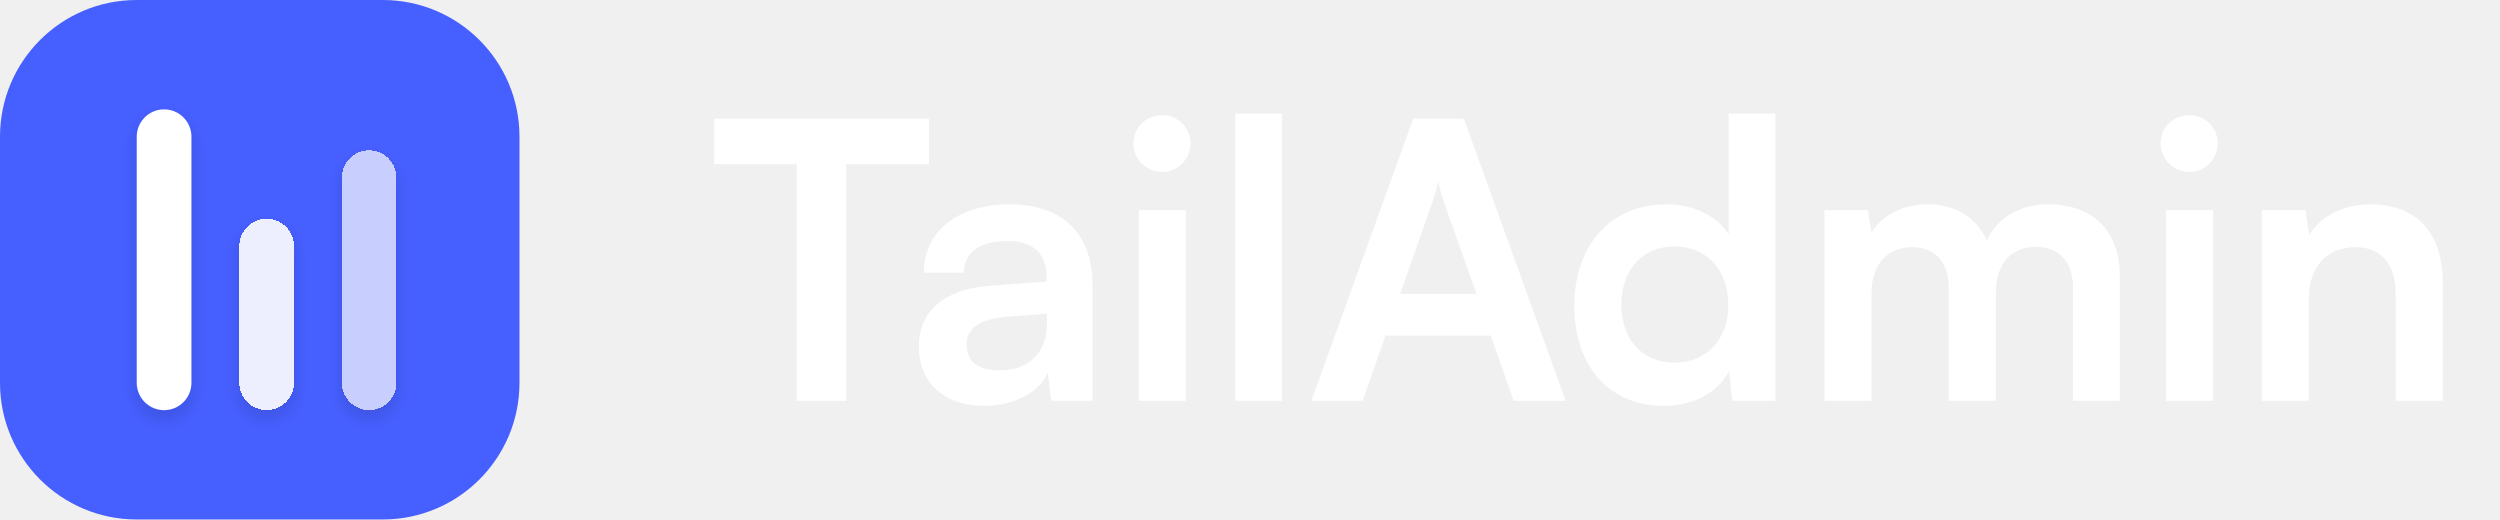
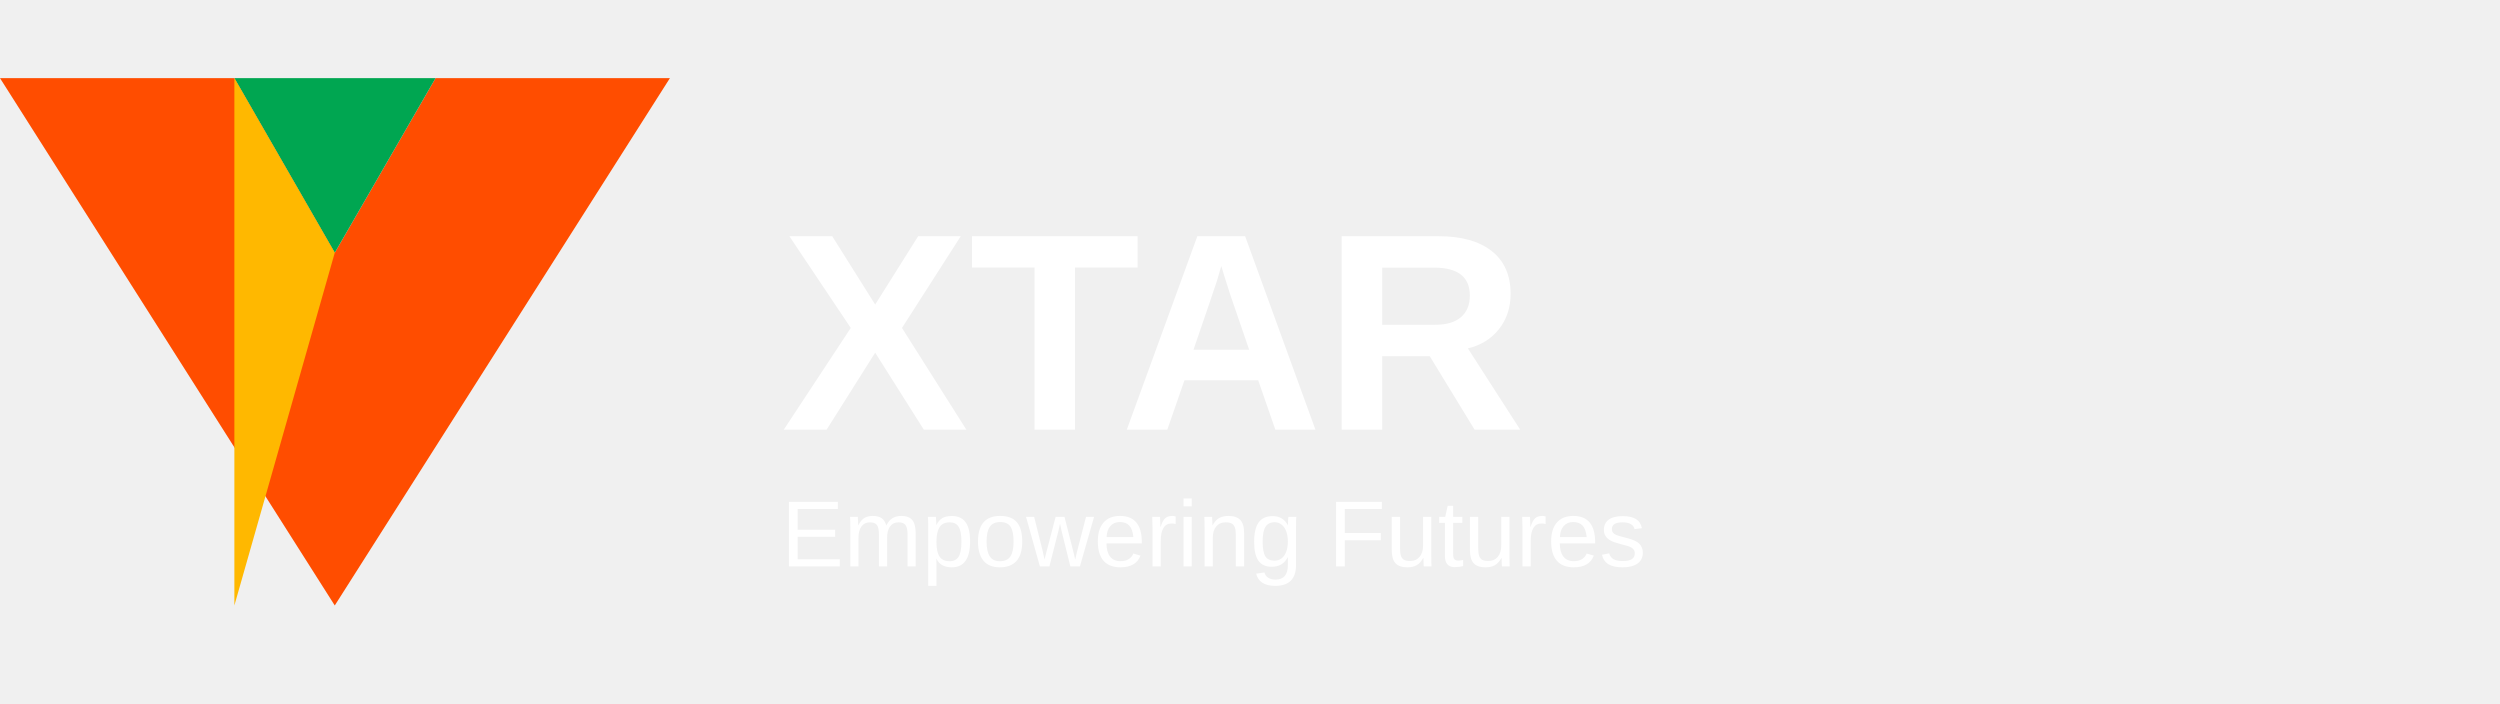
- <svg xmlns="http://www.w3.org/2000/svg" width="154" height="32" viewBox="0 0 154 32" fill="none">
-   <path d="M0 8.421C0 3.77 3.77 0 8.421 0H23.579C28.23 0 32 3.77 32 8.421V23.579C32 28.23 28.23 32 23.579 32H8.421C3.77 32 0 28.23 0 23.579V8.421Z" fill="#465FFF" />
-   <g filter="url(#filter0_d_1608_324)">
-     <path d="M8.424 8.422C8.424 7.491 9.178 6.737 10.108 6.737C11.038 6.737 11.792 7.491 11.792 8.422V23.579C11.792 24.51 11.038 25.264 10.108 25.264C9.178 25.264 8.424 24.51 8.424 23.579V8.422Z" fill="white" />
+ <svg xmlns="http://www.w3.org/2000/svg" viewBox="0 0 640 180">
+   <g>
+     <path fill="#FF4D00" d="M111.5 20l-25.8 44.7L60 20H0l85.7 135L171.5 20z" />
+     <path fill="#00A651" d="M60 20l25.7 44.7L111.5 20H60z" />
+     <path fill="#FFB800" d="M85.7 64.7L60 20v135l25.7-90.3z" />
+     <g fill="#FFFFFF">
+       <text x="200" y="110" font-family="Arial, sans-serif" font-size="72" font-weight="bold">XTAR</text>
+       <text x="200" y="145" font-family="Arial, sans-serif" font-size="24">Empowering Futures</text>
+     </g>
  </g>
-   <g filter="url(#filter1_d_1608_324)">
-     <path d="M14.742 15.157C14.742 14.227 15.496 13.473 16.426 13.473C17.357 13.473 18.111 14.227 18.111 15.157V23.578C18.111 24.508 17.357 25.262 16.426 25.262C15.496 25.262 14.742 24.508 14.742 23.578V15.157Z" fill="white" fill-opacity="0.9" shape-rendering="crispEdges" />
-   </g>
-   <g filter="url(#filter2_d_1608_324)">
-     <path d="M21.055 10.946C21.055 10.016 21.809 9.262 22.739 9.262C23.669 9.262 24.423 10.016 24.423 10.946V23.578C24.423 24.508 23.669 25.262 22.739 25.262C21.809 25.262 21.055 24.508 21.055 23.578V10.946Z" fill="white" fill-opacity="0.7" shape-rendering="crispEdges" />
-   </g>
-   <path d="M44 10.115H49.089V24.691H52.132V10.115H57.221V7.309H44V10.115Z" fill="white" />
-   <path d="M60.617 25C62.448 25 64.042 24.168 64.541 22.955L64.755 24.691H67.299V17.558C67.299 14.3 65.349 12.588 62.187 12.588C59.001 12.588 56.908 14.252 56.908 16.797H59.381C59.381 15.56 60.332 14.847 62.044 14.847C63.518 14.847 64.47 15.489 64.47 17.082V17.343L60.95 17.605C58.168 17.819 56.599 19.174 56.599 21.338C56.599 23.549 58.121 25 60.617 25ZM61.569 22.812C60.261 22.812 59.547 22.289 59.547 21.219C59.547 20.268 60.237 19.674 62.044 19.507L64.493 19.317V19.935C64.493 21.742 63.352 22.812 61.569 22.812Z" fill="white" />
-   <path d="M71.6 10.591C72.551 10.591 73.335 9.806 73.335 8.831C73.335 7.856 72.551 7.095 71.6 7.095C70.601 7.095 69.816 7.856 69.816 8.831C69.816 9.806 70.601 10.591 71.6 10.591ZM70.149 24.691H73.05V12.944H70.149V24.691Z" fill="white" />
-   <path d="M78.972 24.691V7H76.095V24.691H78.972Z" fill="white" />
-   <path d="M83.941 24.691L85.344 20.672H91.835L93.238 24.691H96.448L90.171 7.309H87.056L80.778 24.691H83.941ZM88.221 12.493C88.387 12.017 88.53 11.494 88.601 11.161C88.649 11.518 88.815 12.041 88.958 12.493L90.955 18.104H86.247L88.221 12.493Z" fill="white" />
-   <path d="M102.493 25C104.276 25 105.798 24.215 106.511 22.86L106.701 24.691H109.364V7H106.487V14.443C105.75 13.277 104.3 12.588 102.659 12.588C99.116 12.588 96.976 15.203 96.976 18.865C96.976 22.503 99.092 25 102.493 25ZM103.135 22.337C101.113 22.337 99.877 20.863 99.877 18.77C99.877 16.678 101.113 15.18 103.135 15.18C105.156 15.18 106.464 16.654 106.464 18.77C106.464 20.886 105.156 22.337 103.135 22.337Z" fill="white" />
-   <path d="M115.289 24.691V18.033C115.289 16.131 116.406 15.227 117.785 15.227C119.164 15.227 120.044 16.107 120.044 17.748V24.691H122.945V18.033C122.945 16.107 124.015 15.203 125.418 15.203C126.797 15.203 127.701 16.083 127.701 17.771V24.691H130.578V17.011C130.578 14.3 129.008 12.588 126.155 12.588C124.372 12.588 122.993 13.468 122.398 14.823C121.78 13.468 120.543 12.588 118.76 12.588C117.072 12.588 115.883 13.349 115.289 14.324L115.051 12.944H112.388V24.691H115.289Z" fill="white" />
-   <path d="M134.876 10.591C135.827 10.591 136.612 9.806 136.612 8.831C136.612 7.856 135.827 7.095 134.876 7.095C133.877 7.095 133.093 7.856 133.093 8.831C133.093 9.806 133.877 10.591 134.876 10.591ZM133.426 24.691H136.327V12.944H133.426V24.691Z" fill="white" />
-   <path d="M142.225 24.691V18.366C142.225 16.464 143.318 15.227 145.102 15.227C146.6 15.227 147.575 16.178 147.575 18.152V24.691H150.476V17.462C150.476 14.419 148.954 12.588 146.005 12.588C144.412 12.588 142.985 13.277 142.248 14.466L142.011 12.944H139.324V24.691H142.225Z" fill="white" />
-   <defs>
-     <filter id="filter0_d_1608_324" x="7.424" y="6.237" width="5.368" height="20.526" filterUnits="userSpaceOnUse" color-interpolation-filters="sRGB">
-       <feFlood flood-opacity="0" result="BackgroundImageFix" />
-       <feColorMatrix in="SourceAlpha" type="matrix" values="0 0 0 0 0 0 0 0 0 0 0 0 0 0 0 0 0 0 127 0" result="hardAlpha" />
-       <feOffset dy="0.5" />
-       <feGaussianBlur stdDeviation="0.5" />
-       <feComposite in2="hardAlpha" operator="out" />
-       <feColorMatrix type="matrix" values="0 0 0 0 0 0 0 0 0 0 0 0 0 0 0 0 0 0 0.12 0" />
-       <feBlend mode="normal" in2="BackgroundImageFix" result="effect1_dropShadow_1608_324" />
-       <feBlend mode="normal" in="SourceGraphic" in2="effect1_dropShadow_1608_324" result="shape" />
-     </filter>
-     <filter id="filter1_d_1608_324" x="13.742" y="12.973" width="5.368" height="13.79" filterUnits="userSpaceOnUse" color-interpolation-filters="sRGB">
-       <feFlood flood-opacity="0" result="BackgroundImageFix" />
-       <feColorMatrix in="SourceAlpha" type="matrix" values="0 0 0 0 0 0 0 0 0 0 0 0 0 0 0 0 0 0 127 0" result="hardAlpha" />
-       <feOffset dy="0.5" />
-       <feGaussianBlur stdDeviation="0.5" />
-       <feComposite in2="hardAlpha" operator="out" />
-       <feColorMatrix type="matrix" values="0 0 0 0 0 0 0 0 0 0 0 0 0 0 0 0 0 0 0.12 0" />
-       <feBlend mode="normal" in2="BackgroundImageFix" result="effect1_dropShadow_1608_324" />
-       <feBlend mode="normal" in="SourceGraphic" in2="effect1_dropShadow_1608_324" result="shape" />
-     </filter>
-     <filter id="filter2_d_1608_324" x="20.055" y="8.762" width="5.368" height="18" filterUnits="userSpaceOnUse" color-interpolation-filters="sRGB">
-       <feFlood flood-opacity="0" result="BackgroundImageFix" />
-       <feColorMatrix in="SourceAlpha" type="matrix" values="0 0 0 0 0 0 0 0 0 0 0 0 0 0 0 0 0 0 127 0" result="hardAlpha" />
-       <feOffset dy="0.5" />
-       <feGaussianBlur stdDeviation="0.5" />
-       <feComposite in2="hardAlpha" operator="out" />
-       <feColorMatrix type="matrix" values="0 0 0 0 0 0 0 0 0 0 0 0 0 0 0 0 0 0 0.12 0" />
-       <feBlend mode="normal" in2="BackgroundImageFix" result="effect1_dropShadow_1608_324" />
-       <feBlend mode="normal" in="SourceGraphic" in2="effect1_dropShadow_1608_324" result="shape" />
-     </filter>
-   </defs>
</svg>
